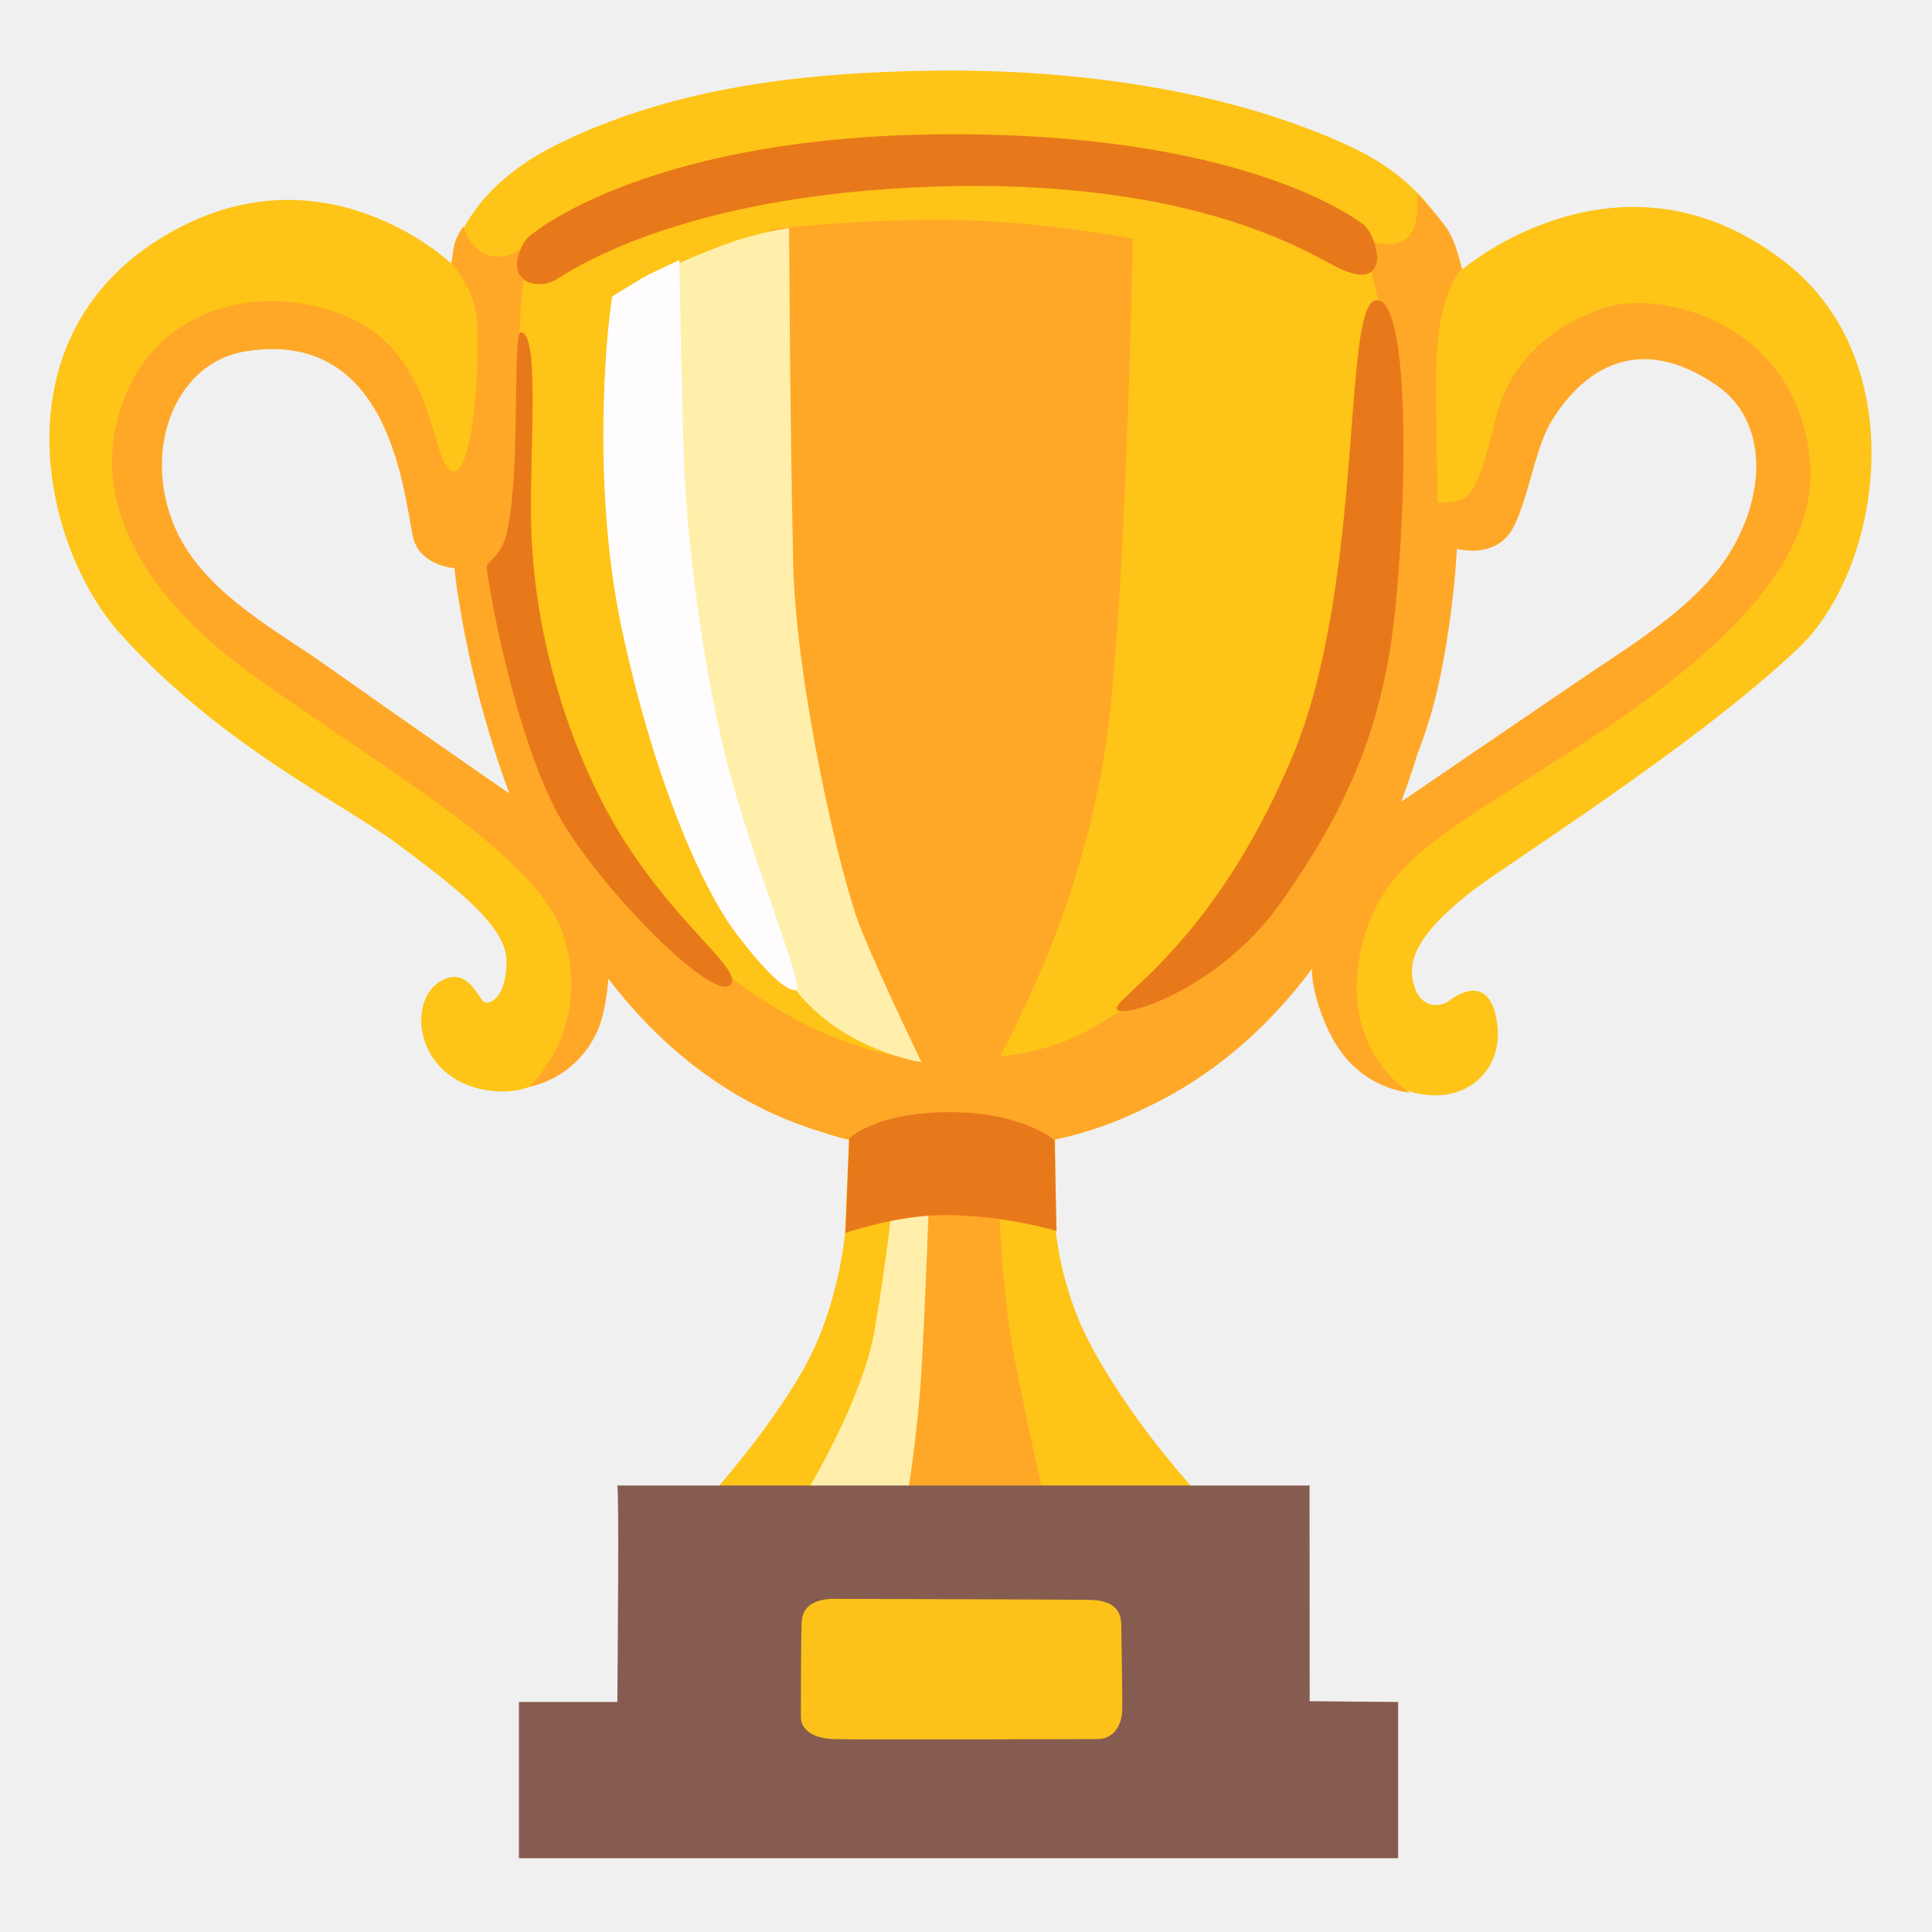
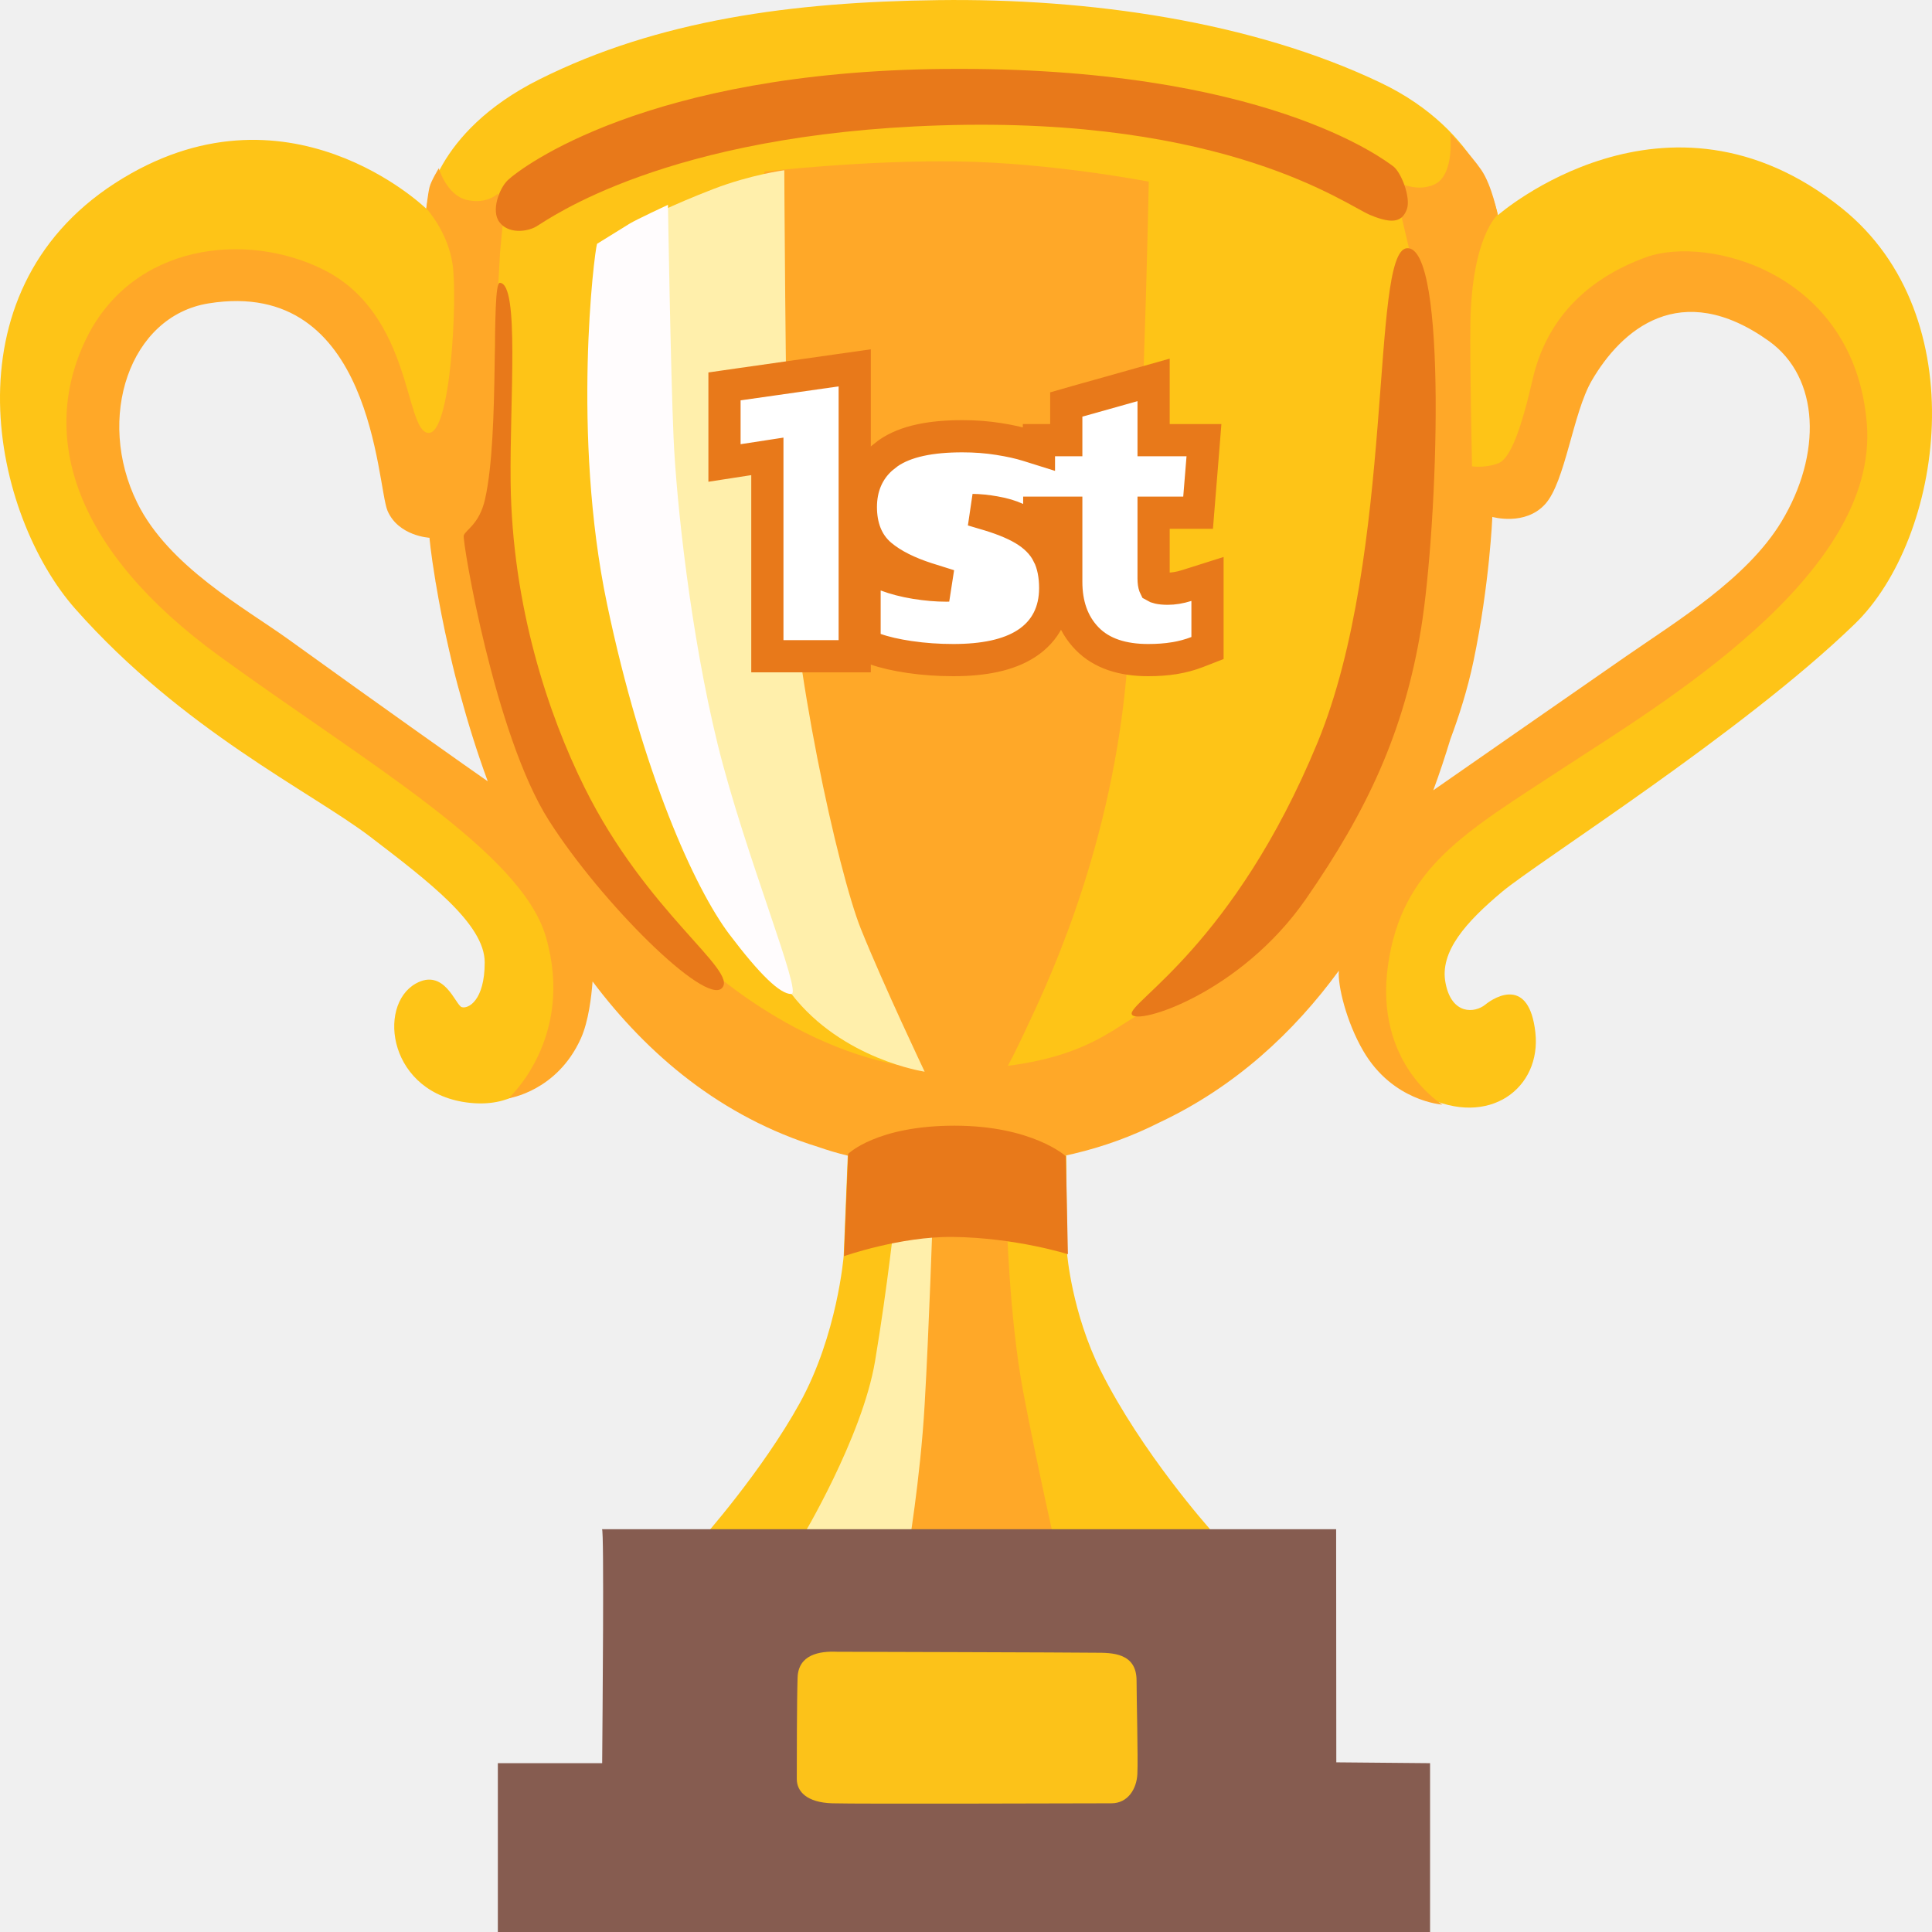
<svg xmlns="http://www.w3.org/2000/svg" width="60" height="60" viewBox="0 0 60 60" fill="none">
-   <path d="M45.525 27.82C46.566 26.962 52.575 23.245 55.865 20.114C58.434 17.667 59.428 11.278 55.476 8.17C50.339 4.134 45.408 8.372 45.408 8.372C45.408 8.372 44.977 5.977 41.977 4.57C38.198 2.798 33.412 2.138 29.011 2.194C24.745 2.245 20.817 2.761 17.33 4.472C14.208 6.005 14.02 8.189 14.02 8.189C14.02 8.189 9.923 4.275 4.903 7.453C-0.113 10.636 1.326 17.011 3.741 19.688C6.886 23.175 10.664 24.952 12.38 26.236C14.091 27.52 15.731 28.744 15.731 29.845C15.731 30.947 15.244 31.191 15.056 31.13C14.873 31.069 14.55 29.995 13.711 30.455C12.567 31.087 12.914 33.638 15.3 33.881C17.611 34.12 18.051 31.678 18.051 31.678L18.417 29.292L22.209 31.922L26.367 35.348L26.245 38.283C26.245 38.283 26.062 40.547 24.961 42.506C23.859 44.466 22.087 46.42 22.087 46.42L22.031 48.192L37.448 47.827L36.961 46.116C36.961 46.116 34.973 43.931 33.778 41.587C32.925 39.909 32.789 38.217 32.789 38.217L32.752 34.008L40.753 29.105C40.753 29.105 41.611 29.78 41.489 30.023C41.367 30.267 41.339 32.766 43.261 33.694C45.159 34.612 46.687 33.45 46.505 31.856C46.322 30.267 45.342 30.816 45.037 31.059C44.733 31.303 44.058 31.364 43.875 30.445C43.687 29.536 44.484 28.678 45.525 27.82ZM6.136 19.167L4.303 13.589L6.52 10.688L9.005 9.961C9.005 9.961 12.178 12.328 12.29 12.52C12.403 12.713 14.316 16.645 14.316 16.645L16.837 25.777L6.136 19.167ZM42.164 26.503C42.201 26.311 44.531 16.72 44.531 16.72C44.531 16.608 46.172 15.844 46.172 15.689C46.172 15.534 49.153 10.683 49.153 10.683L54.122 10.875L55.153 15.802L52.669 19.889C52.673 19.894 42.126 26.691 42.164 26.503Z" fill="#FEC417" />
-   <path d="M56.212 14.363C55.847 9.994 51.525 8.948 49.748 9.581C47.972 10.214 46.819 11.4 46.425 13.088C46.106 14.452 45.788 15.361 45.422 15.502C45.019 15.652 44.648 15.591 44.648 15.591C44.648 15.591 44.583 12.637 44.602 11.447C44.648 8.991 45.398 8.363 45.398 8.363C45.398 8.363 45.239 7.533 44.92 7.073C44.602 6.619 44.011 6.028 44.011 6.028C44.011 6.028 44.147 7.209 43.556 7.486C42.966 7.763 42.328 7.35 42.328 7.35L42.919 9.806C42.919 9.806 41.962 22.05 41.873 22.322C41.784 22.594 38.189 28.828 38.189 28.828C38.189 28.828 36.094 30.788 35.095 31.242C34.092 31.697 33.23 32.883 29.363 32.925C25.495 32.972 22.172 29.92 22.172 29.92L18.848 26.733L16.392 19.495L16.027 12.122L16.181 9.441L16.289 8.32L16.116 7.753C16.116 7.753 15.797 8.072 15.206 7.936C14.616 7.8 14.386 7.027 14.386 7.027C14.386 7.027 14.156 7.392 14.114 7.575C14.067 7.758 14.02 8.18 14.02 8.18C14.02 8.18 14.658 8.85 14.794 9.806C14.93 10.762 14.747 14.723 14.067 14.63C13.383 14.541 13.608 11.217 11.016 9.942C8.77 8.836 5.419 9.169 4.05 11.944C2.686 14.719 3.684 17.995 7.964 21.047C12.244 24.099 16.8 26.663 17.522 29.109C18.384 32.02 16.43 33.75 16.43 33.75C16.43 33.75 17.85 33.553 18.548 32.03C18.773 31.538 18.858 30.82 18.891 30.394C20.508 32.503 22.659 34.289 25.509 35.152C26.587 35.522 27.802 35.709 29.489 35.709C29.733 35.709 29.972 35.7 30.211 35.691C32.184 35.62 33.872 35.25 35.508 34.439C37.716 33.417 39.427 31.856 40.748 30.084C40.711 30.506 40.969 31.556 41.461 32.386C42.323 33.844 43.781 33.933 43.781 33.933C43.781 33.933 41.78 32.752 42.188 29.93C42.595 27.108 44.461 26.105 47.283 24.286C50.114 22.462 56.573 18.731 56.212 14.363ZM9.97 20.555C8.7 19.659 6.473 18.464 5.555 16.641C4.331 14.208 5.325 11.269 7.65 10.908C12.478 10.149 12.567 16.144 12.886 16.87C13.205 17.597 14.114 17.644 14.114 17.644C14.114 17.644 14.147 18.047 14.278 18.825C14.283 18.848 14.287 18.867 14.287 18.891L14.302 18.961C14.391 19.491 14.517 20.152 14.695 20.906L14.709 20.962C14.808 21.389 14.911 21.792 15.019 22.163C15.234 22.941 15.497 23.78 15.82 24.642C15.352 24.323 12.666 22.462 9.97 20.555ZM53.709 17.184C52.702 18.816 50.663 20.03 49.158 21.052C47.217 22.369 44.33 24.347 43.514 24.9C43.702 24.403 43.866 23.911 44.016 23.428C44.259 22.791 44.517 22.012 44.695 21.173C45.164 18.97 45.244 17.044 45.244 17.044C45.244 17.044 46.2 17.316 46.791 16.678C47.381 16.041 47.602 14.062 48.155 13.13C49.017 11.672 50.747 10.172 53.344 11.991C54.844 13.045 54.9 15.253 53.709 17.184Z" fill="#FFA828" />
-   <path d="M28.369 37.177L31.017 37.144C31.017 37.144 31.087 40.036 31.505 42.192C31.922 44.353 32.48 46.753 32.48 46.753C32.48 46.753 27.084 48.562 27.117 46.612C27.15 44.663 27.951 40.866 27.951 40.866C27.951 40.866 28.439 36.342 28.369 37.177Z" fill="#FFA828" />
-   <path d="M23.925 7.12C23.925 7.12 26.873 6.787 29.616 6.83C32.358 6.872 35.18 7.411 35.18 7.411C35.18 7.411 35.016 16.589 34.514 21.741C34.017 26.892 32.067 30.75 31.547 31.842C31.045 32.902 30.68 33.469 30.68 33.469L28.036 33.159L23.466 23.981L23.925 7.12Z" fill="#FFA828" />
-   <path d="M20.395 8.494C20.395 8.494 21.225 8.077 22.43 7.622C23.522 7.209 24.506 7.083 24.506 7.083C24.506 7.083 24.534 13.167 24.633 17.508C24.717 21.206 26.086 27.267 26.752 28.889C27.417 30.511 28.617 32.986 28.617 32.986C28.617 32.986 26.203 32.639 24.717 30.755C23.934 29.761 20.273 22.073 20.147 17.006C20.02 11.939 20.517 8.367 20.395 8.494Z" fill="#FFEFAB" />
-   <path d="M19.022 9.197C18.937 9.445 18.276 14.681 19.312 19.538C20.348 24.394 21.881 27.717 22.894 29.034C23.794 30.202 24.38 30.755 24.712 30.755C25.045 30.755 23.344 26.728 22.552 23.569C21.764 20.414 21.347 16.631 21.262 14.766C21.178 12.895 21.098 8.077 21.098 8.077C21.098 8.077 20.184 8.494 19.978 8.616C19.772 8.742 19.022 9.197 19.022 9.197Z" fill="#FFFCFD" />
-   <path d="M25.003 46.411C25.003 46.411 26.789 43.505 27.164 41.302C27.539 39.098 27.745 37.148 27.745 37.148L28.852 37.195C28.852 37.195 28.744 40.388 28.617 42.548C28.491 44.709 28.12 46.828 28.12 46.828L25.003 46.411Z" fill="#FFEFAB" />
-   <path d="M26.377 35.348C26.377 35.348 27.206 34.538 29.489 34.538C31.772 34.538 32.752 35.414 32.752 35.414L32.812 38.231C32.812 38.231 31.294 37.758 29.447 37.734C27.909 37.716 26.255 38.288 26.255 38.288L26.377 35.348Z" fill="#E8791A" />
-   <path d="M16.406 7.369C16.791 7.013 20.475 4.247 29.198 4.172C38.583 4.088 42.103 6.806 42.324 6.956C42.572 7.12 42.863 7.87 42.741 8.203C42.614 8.536 42.366 8.658 41.663 8.367C40.955 8.077 37.467 5.531 29.077 5.794C21.019 6.042 17.602 8.494 17.241 8.7C16.95 8.864 16.411 8.906 16.163 8.573C15.909 8.245 16.158 7.603 16.406 7.369Z" fill="#E8791A" />
-   <path d="M42.741 9.323C41.663 9.408 42.408 18.089 40.125 23.527C37.678 29.344 34.556 31.003 34.683 31.336C34.809 31.669 37.866 30.745 39.792 28.012C41.578 25.481 42.656 23.236 43.158 20.245C43.65 17.255 43.941 9.23 42.741 9.323Z" fill="#E8791A" />
-   <path d="M16.176 10.317C15.905 10.303 16.181 14.634 15.741 16.538C15.572 17.269 15.159 17.419 15.117 17.583C15.075 17.747 16.022 23.32 17.611 25.767C19.148 28.134 22.181 31.083 22.678 30.586C23.175 30.089 20.475 28.425 18.651 24.811C17.602 22.739 16.533 19.617 16.491 16.045C16.462 13.683 16.758 10.35 16.176 10.317Z" fill="#E8791A" />
-   <path d="M40.673 52.833L40.669 46.134H19.167C19.233 46.134 19.181 51.581 19.172 52.856H16.116V57.708H43.42V52.856L40.673 52.833Z" fill="#865C50" />
-   <path d="M26.058 49.655C25.528 49.631 24.919 49.739 24.895 50.395C24.872 51.052 24.872 52.95 24.872 53.311C24.872 53.672 25.167 53.986 25.908 54.009C26.648 54.033 33.6 54.009 34.087 54.009C34.575 54.009 34.828 53.587 34.847 53.166C34.87 52.744 34.823 50.967 34.823 50.484C34.823 49.683 34.106 49.683 33.619 49.683C33.094 49.673 26.058 49.655 26.058 49.655Z" fill="#FCC219" />
+   <path d="M46.644 27.699C47.747 26.772 54.119 22.755 57.608 19.371C60.332 16.726 61.386 9.821 57.196 6.463C51.748 2.101 46.52 6.681 46.52 6.681C46.52 6.681 46.062 4.092 42.881 2.572C38.875 0.657 33.801 -0.057 29.134 0.004C24.611 0.059 20.445 0.617 16.748 2.466C13.438 4.122 13.239 6.483 13.239 6.483C13.239 6.483 8.895 2.253 3.572 5.688C-1.747 9.127 -0.221 16.017 2.339 18.91C5.674 22.679 9.68 24.599 11.499 25.987C13.313 27.375 15.053 28.697 15.053 29.888C15.053 31.078 14.536 31.342 14.337 31.276C14.143 31.21 13.8 30.05 12.911 30.546C11.698 31.23 12.066 33.986 14.595 34.25C17.046 34.508 17.513 31.869 17.513 31.869L17.901 29.29L21.922 32.132L26.33 35.835L26.201 39.007C26.201 39.007 26.007 41.453 24.839 43.571C23.671 45.689 21.793 47.801 21.793 47.801L21.733 49.716L38.08 49.321L37.563 47.472C37.563 47.472 35.456 45.111 34.188 42.578C33.284 40.764 33.14 38.936 33.14 38.936L33.1 34.386L41.584 29.087C41.584 29.087 42.494 29.817 42.364 30.08C42.235 30.344 42.205 33.044 44.243 34.047C46.256 35.04 47.876 33.783 47.682 32.061C47.489 30.344 46.45 30.936 46.127 31.2C45.804 31.463 45.088 31.529 44.894 30.536C44.695 29.553 45.54 28.626 46.644 27.699ZM4.879 18.348L2.935 12.319L5.286 9.183L7.92 8.398C7.92 8.398 11.285 10.956 11.405 11.164C11.524 11.372 13.552 15.622 13.552 15.622L16.226 25.491L4.879 18.348ZM43.08 26.276C43.12 26.068 45.59 15.703 45.59 15.703C45.59 15.582 47.33 14.756 47.33 14.588C47.33 14.421 50.491 9.178 50.491 9.178L55.759 9.386L56.853 14.71L54.218 19.128C54.223 19.133 43.04 26.478 43.08 26.276Z" fill="#FEC417" />
+   <path d="M57.976 13.155C57.589 8.433 53.006 7.304 51.122 7.988C49.238 8.671 48.016 9.953 47.598 11.777C47.26 13.251 46.922 14.234 46.535 14.386C46.107 14.548 45.715 14.482 45.715 14.482C45.715 14.482 45.645 11.291 45.665 10.004C45.715 7.349 46.51 6.67 46.51 6.67C46.51 6.67 46.341 5.774 46.003 5.277C45.665 4.786 45.039 4.148 45.039 4.148C45.039 4.148 45.183 5.424 44.556 5.723C43.93 6.022 43.254 5.576 43.254 5.576L43.88 8.231C43.88 8.231 42.867 21.463 42.772 21.757C42.678 22.051 38.865 28.788 38.865 28.788C38.865 28.788 36.644 30.906 35.585 31.398C34.522 31.889 33.607 33.17 29.506 33.216C25.406 33.267 21.882 29.969 21.882 29.969L18.358 26.524L15.754 18.702L15.366 10.733L15.53 7.836L15.645 6.625L15.461 6.012C15.461 6.012 15.123 6.356 14.496 6.209C13.87 6.062 13.627 5.227 13.627 5.227C13.627 5.227 13.383 5.622 13.338 5.819C13.289 6.017 13.239 6.473 13.239 6.473C13.239 6.473 13.915 7.197 14.059 8.231C14.203 9.264 14.009 13.545 13.289 13.444C12.563 13.347 12.802 9.756 10.053 8.378C7.672 7.182 4.118 7.542 2.667 10.541C1.221 13.54 2.279 17.081 6.817 20.379C11.355 23.677 16.186 26.448 16.952 29.092C17.866 32.238 15.794 34.108 15.794 34.108C15.794 34.108 17.3 33.895 18.04 32.248C18.279 31.717 18.368 30.942 18.403 30.48C20.118 32.76 22.399 34.69 25.421 35.623C26.564 36.023 27.851 36.225 29.641 36.225C29.899 36.225 30.153 36.215 30.406 36.205C32.499 36.129 34.288 35.729 36.023 34.852C38.364 33.748 40.178 32.061 41.579 30.146C41.539 30.602 41.813 31.737 42.335 32.633C43.249 34.209 44.795 34.305 44.795 34.305C44.795 34.305 42.673 33.029 43.105 29.979C43.538 26.929 45.516 25.845 48.508 23.88C51.51 21.909 58.359 17.876 57.976 13.155ZM8.945 19.847C7.598 18.879 5.237 17.588 4.263 15.617C2.965 12.988 4.019 9.811 6.484 9.421C11.604 8.601 11.698 15.08 12.036 15.865C12.374 16.65 13.338 16.701 13.338 16.701C13.338 16.701 13.373 17.137 13.512 17.978C13.517 18.003 13.522 18.023 13.522 18.049L13.537 18.125C13.632 18.697 13.766 19.411 13.955 20.227L13.97 20.288C14.074 20.749 14.183 21.184 14.298 21.585C14.526 22.426 14.805 23.332 15.148 24.265C14.65 23.92 11.803 21.909 8.945 19.847ZM55.322 16.205C54.253 17.968 52.091 19.28 50.496 20.384C48.438 21.808 45.377 23.945 44.512 24.543C44.711 24.006 44.885 23.474 45.044 22.953C45.302 22.264 45.575 21.422 45.764 20.516C46.261 18.135 46.346 16.053 46.346 16.053C46.346 16.053 47.36 16.346 47.986 15.657C48.612 14.969 48.846 12.831 49.432 11.822C50.347 10.247 52.181 8.626 54.934 10.591C56.525 11.731 56.584 14.117 55.322 16.205Z" fill="#FFA828" />
+   <path d="M28.453 37.811L31.261 37.776C31.261 37.776 31.335 40.901 31.778 43.232C32.22 45.567 32.812 48.161 32.812 48.161C32.812 48.161 27.091 50.116 27.126 48.009C27.16 45.901 28.01 41.798 28.01 41.798C28.01 41.798 28.527 36.909 28.453 37.811Z" fill="#FFA828" />
+   <path d="M23.741 5.328C23.741 5.328 26.867 4.968 29.775 5.014C32.682 5.059 35.675 5.642 35.675 5.642C35.675 5.642 35.501 15.561 34.969 21.129C34.442 26.696 32.374 30.866 31.823 32.046C31.291 33.191 30.903 33.804 30.903 33.804L28.1 33.469L23.254 23.55L23.741 5.328Z" fill="#FFA828" />
+   <path d="M19.998 6.812C19.998 6.812 20.878 6.361 22.155 5.87C23.313 5.424 24.357 5.287 24.357 5.287C24.357 5.287 24.387 11.863 24.491 16.554C24.581 20.551 26.032 27.102 26.738 28.854C27.444 30.607 28.716 33.282 28.716 33.282C28.716 33.282 26.156 32.907 24.581 30.871C23.751 29.797 19.869 21.488 19.735 16.012C19.601 10.536 20.127 6.675 19.998 6.812Z" fill="#FFEFAB" />
+   <path d="M18.542 7.572C18.453 7.841 17.752 13.499 18.85 18.748C19.948 23.996 21.574 27.588 22.647 29.011C23.602 30.273 24.223 30.871 24.576 30.871C24.929 30.871 23.125 26.519 22.285 23.104C21.45 19.695 21.007 15.607 20.918 13.591C20.828 11.569 20.744 6.361 20.744 6.361C20.744 6.361 19.775 6.812 19.556 6.944C19.337 7.081 18.542 7.572 18.542 7.572Z" fill="#FFFCFD" />
+   <path d="M24.884 47.791C24.884 47.791 26.778 44.65 27.176 42.269C27.573 39.888 27.792 37.781 27.792 37.781L28.965 37.831C28.965 37.831 28.851 41.281 28.716 43.617C28.582 45.952 28.189 48.242 28.189 48.242L24.884 47.791Z" fill="#FFEFAB" />
+   <path d="M26.34 35.835C26.34 35.835 27.22 34.959 29.641 34.959C32.061 34.959 33.1 35.906 33.1 35.906L33.165 38.951C33.165 38.951 31.554 38.439 29.596 38.414C27.966 38.394 26.211 39.012 26.211 39.012L26.34 35.835Z" fill="#E8791A" />
+   <path d="M15.769 5.596C16.176 5.211 20.083 2.222 29.333 2.141C39.283 2.05 43.016 4.988 43.249 5.151C43.513 5.328 43.821 6.138 43.692 6.498C43.557 6.858 43.294 6.99 42.548 6.675C41.798 6.361 38.1 3.611 29.203 3.894C20.66 4.163 17.036 6.812 16.653 7.035C16.345 7.212 15.774 7.258 15.51 6.898C15.242 6.544 15.505 5.85 15.769 5.596Z" fill="#E8791A" />
+   <path d="M43.692 7.709C42.548 7.8 43.339 17.182 40.918 23.059C38.324 29.346 35.014 31.139 35.148 31.499C35.282 31.858 38.523 30.86 40.565 27.907C42.459 25.171 43.602 22.745 44.134 19.513C44.656 16.281 44.964 7.608 43.692 7.709Z" fill="#E8791A" />
+   <path d="M15.525 8.783C15.237 8.768 15.53 13.449 15.063 15.505C14.884 16.296 14.447 16.458 14.402 16.635C14.357 16.812 15.361 22.836 17.046 25.48C18.676 28.039 21.892 31.225 22.419 30.688C22.946 30.151 20.083 28.353 18.149 24.447C17.036 22.208 15.903 18.834 15.858 14.973C15.828 12.42 16.141 8.818 15.525 8.783Z" fill="#E8791A" />
+   <path d="M41.5 54.731L41.495 47.492H18.696C18.766 47.492 18.711 53.379 18.701 54.757H15.461V60H44.412V54.757L41.5 54.731Z" fill="#865C50" />
+   <path d="M26.002 51.297C25.441 51.271 24.795 51.388 24.77 52.097C24.745 52.806 24.745 54.858 24.745 55.248C24.745 55.638 25.058 55.978 25.843 56.003C26.629 56.028 33.999 56.003 34.516 56.003C35.033 56.003 35.302 55.547 35.322 55.091C35.346 54.635 35.297 52.715 35.297 52.193C35.297 51.327 34.536 51.327 34.019 51.327C33.463 51.317 26.002 51.297 26.002 51.297Z" fill="#FCC219" />
+   <path d="M35.826 13.669H37.39L37.347 14.209L37.245 15.462L37.208 15.922H35.826V17.964C35.826 18.083 35.841 18.155 35.855 18.193C35.858 18.205 35.863 18.212 35.865 18.216C35.9 18.237 36.009 18.283 36.265 18.283C36.444 18.283 36.638 18.252 36.849 18.186L37.5 17.98V20.125L37.181 20.249C36.96 20.335 36.724 20.398 36.475 20.44H36.471C36.22 20.481 35.948 20.5 35.656 20.5C34.888 20.5 34.219 20.308 33.757 19.829C33.312 19.37 33.114 18.764 33.114 18.072V15.922H32.275V16.429L31.567 16.105C31.385 16.022 31.165 15.955 30.903 15.909H30.901C30.643 15.863 30.41 15.84 30.199 15.838C30.305 15.869 30.419 15.904 30.541 15.94H30.542C31.044 16.083 31.467 16.246 31.79 16.438C32.121 16.634 32.389 16.89 32.552 17.218H32.553C32.707 17.526 32.77 17.883 32.77 18.265C32.77 18.994 32.477 19.594 31.877 19.985C31.314 20.352 30.532 20.5 29.606 20.5C29.137 20.5 28.686 20.468 28.254 20.405H28.252C27.83 20.342 27.468 20.261 27.18 20.157L26.85 20.038V17.612L27.527 17.87C27.786 17.968 28.086 18.047 28.43 18.104C28.781 18.16 29.097 18.186 29.379 18.186C29.413 18.186 29.447 18.185 29.479 18.185C29.284 18.123 29.059 18.051 28.801 17.972L28.794 17.97C28.21 17.782 27.721 17.544 27.357 17.238C26.92 16.87 26.735 16.342 26.735 15.747C26.735 15.138 26.95 14.619 27.381 14.235L27.578 14.079C28.125 13.695 28.927 13.548 29.886 13.548C30.281 13.548 30.659 13.576 31.018 13.634H31.017C31.362 13.688 31.667 13.755 31.927 13.837L32.265 13.943V13.669H33.114V12.562L33.478 12.458L35.19 11.977L35.826 11.798V13.669ZM26.544 20.38H23.831V14.173L23.076 14.289L22.5 14.378V12L22.93 11.938L25.973 11.505L26.544 11.424V20.38Z" fill="white" stroke="#E8791A" />
</svg>
